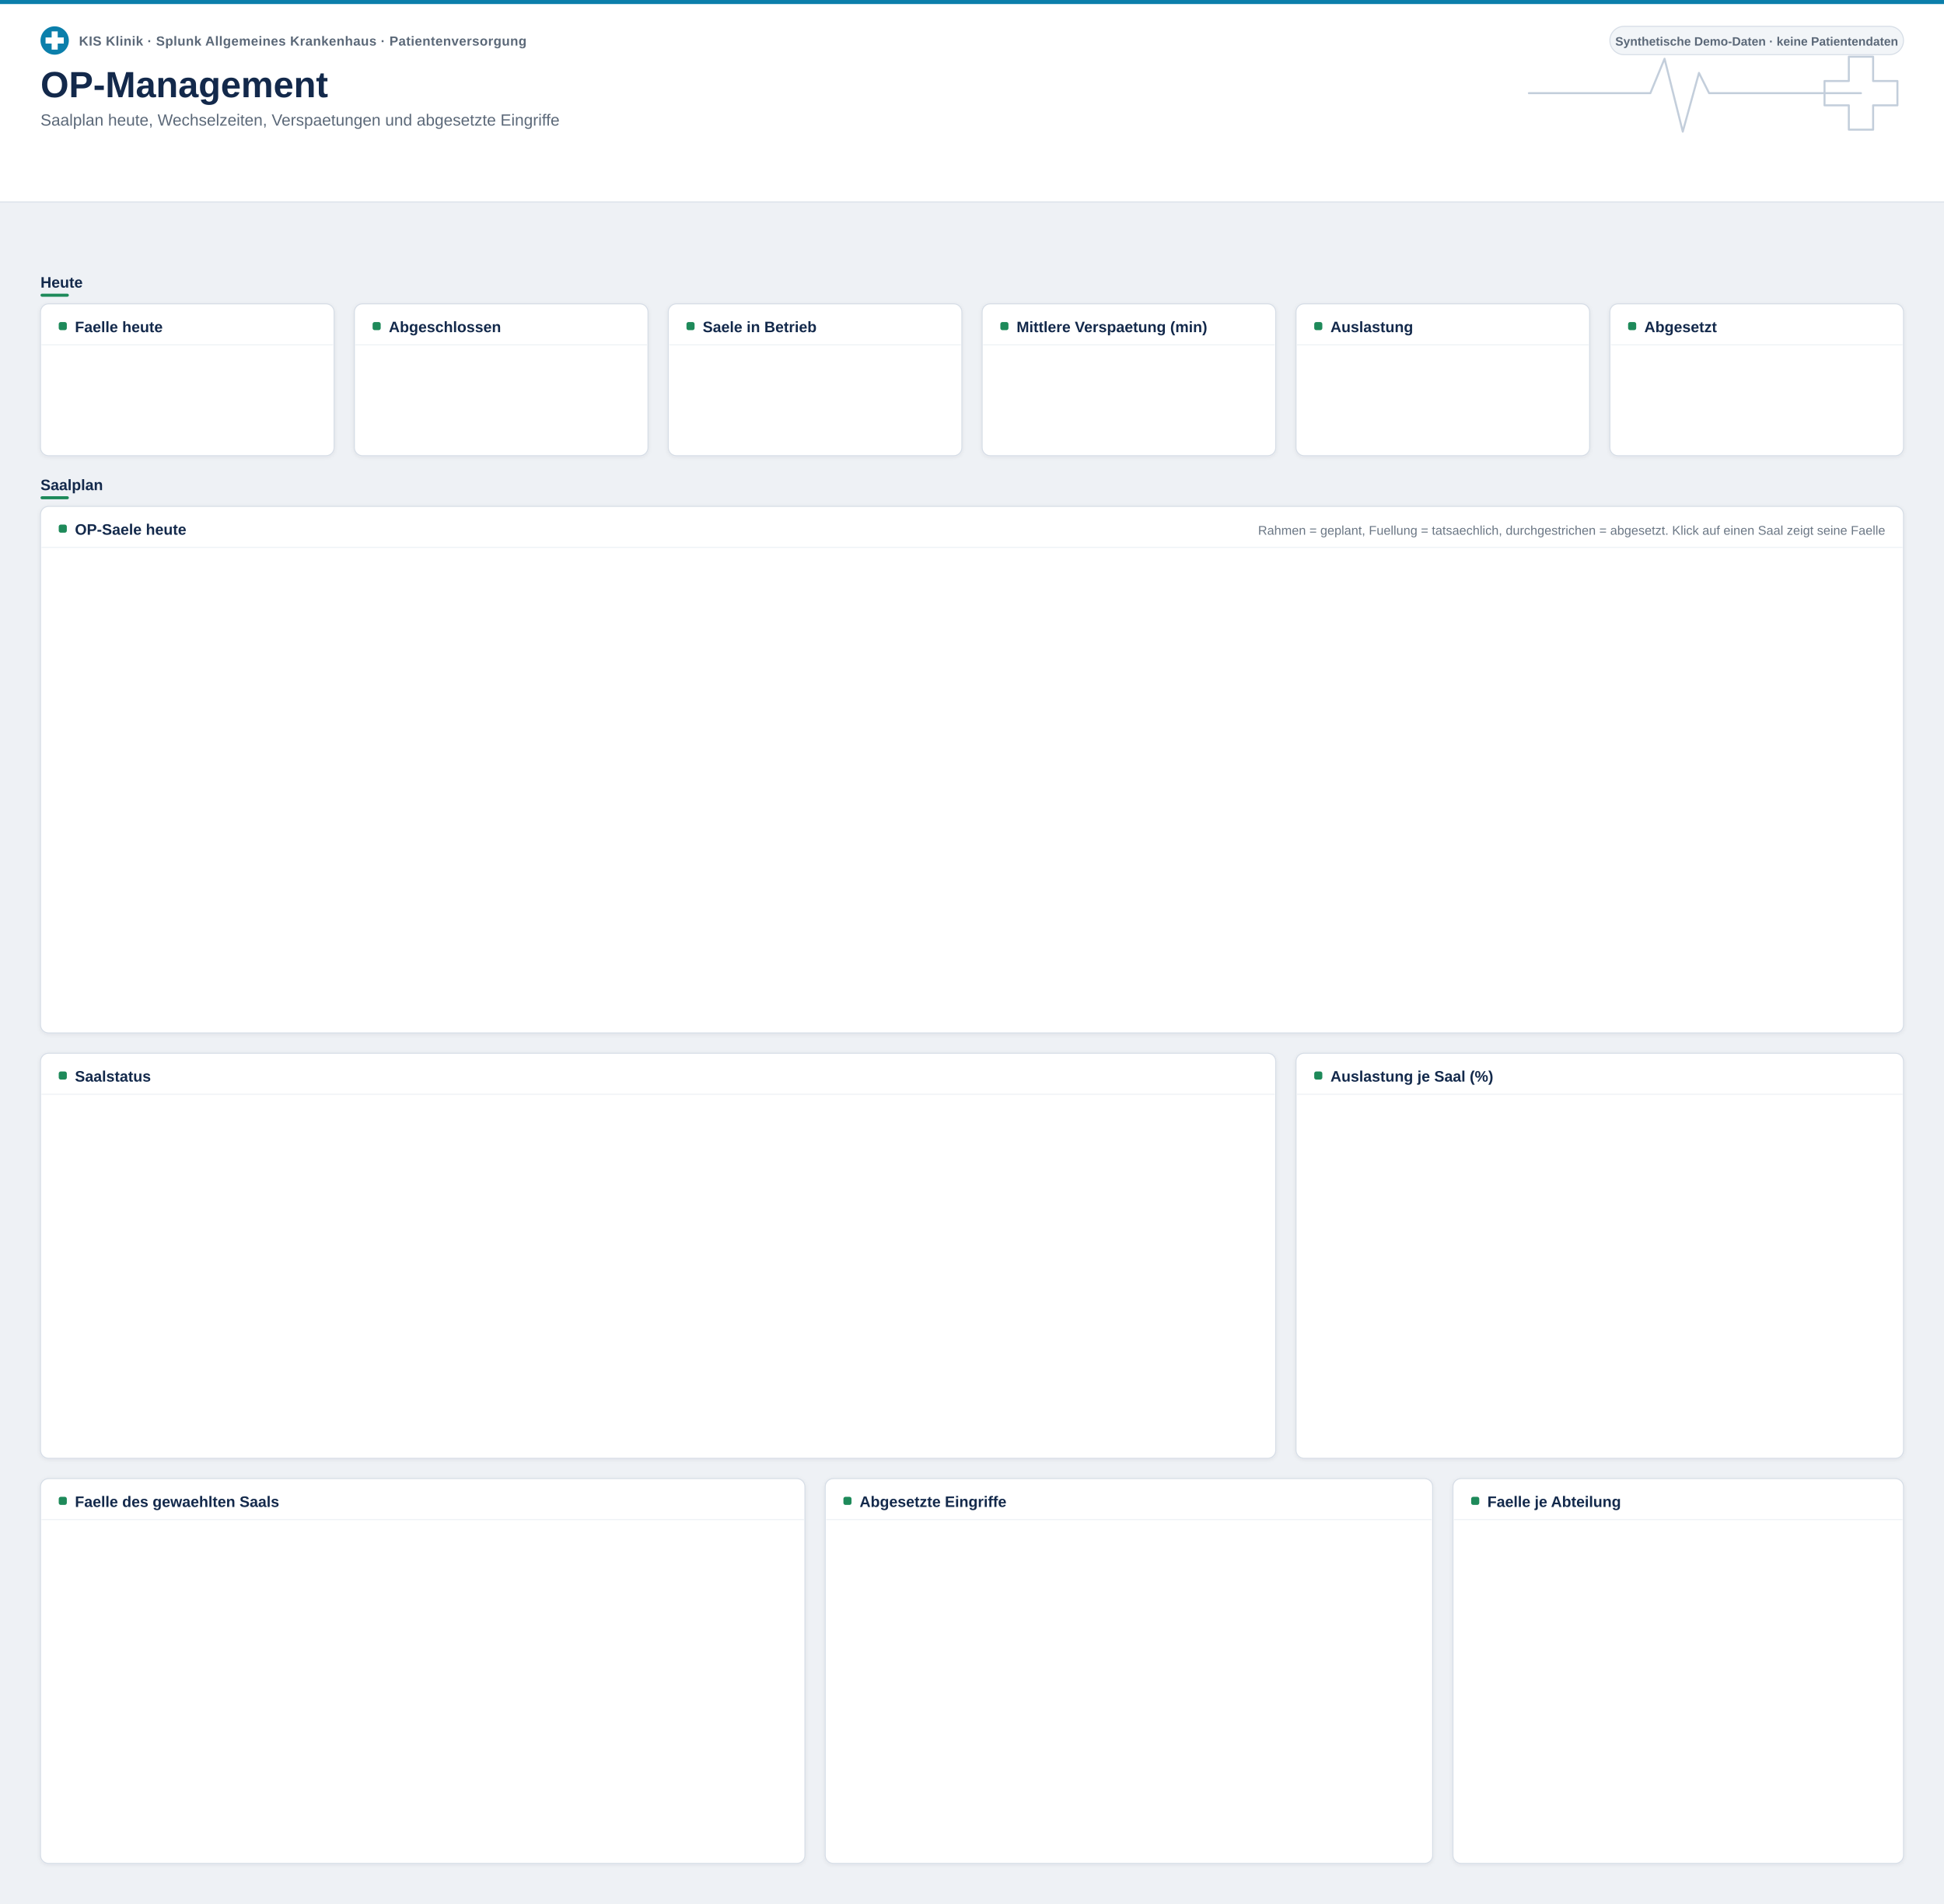
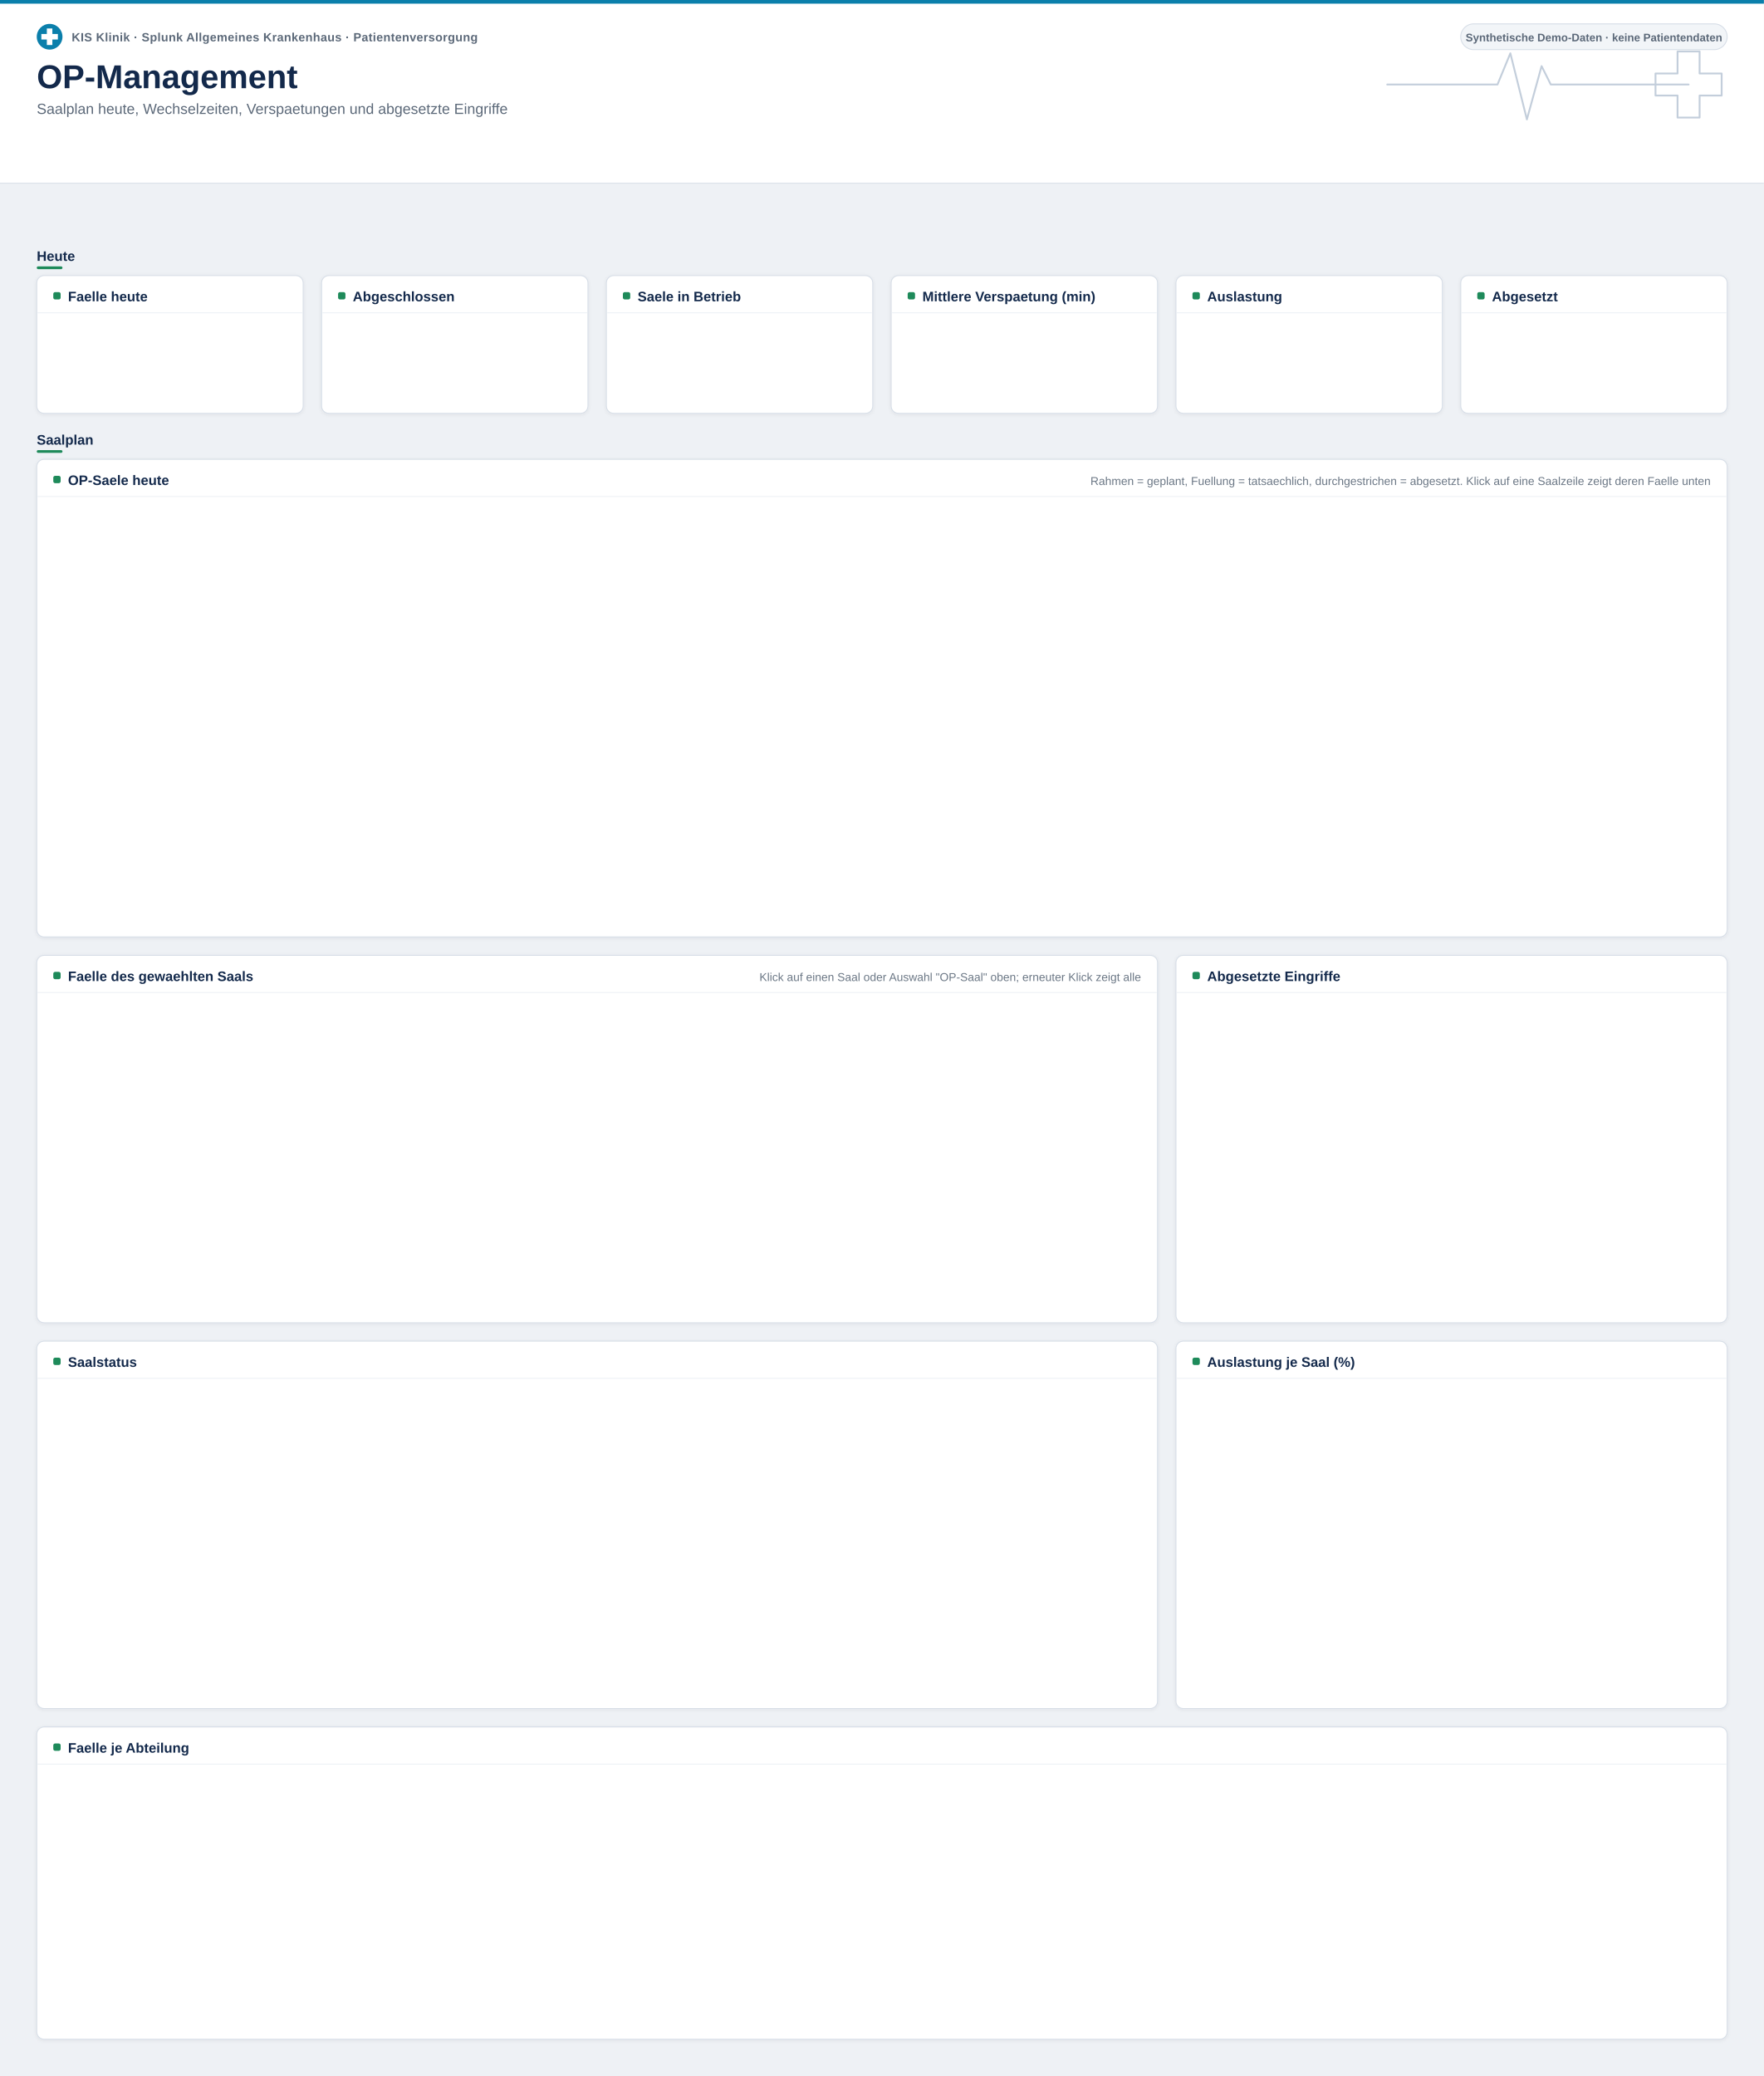
- <svg xmlns="http://www.w3.org/2000/svg" width="1920" height="1880" viewBox="0 0 1920 1880">
+ <svg xmlns="http://www.w3.org/2000/svg" width="1920" height="2260" viewBox="0 0 1920 2260">
  <defs>
    <filter id="card" x="-5%" y="-5%" width="110%" height="115%">
      <feDropShadow dx="0" dy="1" stdDeviation="2" flood-color="#13294b" flood-opacity="0.07" />
    </filter>
    <style>
      .pt { font: 600 15px 'Segoe UI', 'Source Sans Pro', 'Helvetica Neue', Arial, sans-serif; fill: #13294b; }
      .ph { font: 400 12.5px 'Segoe UI', 'Source Sans Pro', 'Helvetica Neue', Arial, sans-serif; fill: #6b7785; }
      .sec { font: 700 15px 'Segoe UI', 'Source Sans Pro', 'Helvetica Neue', Arial, sans-serif; fill: #13294b; }
    </style>
  </defs>
-   <rect width="1920" height="1880" fill="#eef1f5" />
+   <rect width="1920" height="2260" fill="#eef1f5" />
  <rect width="1920" height="200" fill="#ffffff" />
  <rect width="1920" height="4" fill="#0b7fab" />
  <rect x="0" y="199" width="1920" height="1" fill="#d6dde6" />
  <g>
    <path fill="none" stroke="#c3cedb" stroke-width="2" stroke-linecap="round" stroke-linejoin="round" d="M1510 92 h120 l14 -34 l18 72 l16 -58 l10 20 h150" />
    <path fill="none" stroke="#c3cedb" stroke-width="2" stroke-linecap="round" stroke-linejoin="round" d="M1826 56 h24 v24 h24 v24 h-24 v24 h-24 v-24 h-24 v-24 h24 z" />
  </g>
  <circle cx="54" cy="40" r="14" fill="#0b7fab" />
  <path d="M51 31 h6 v6 h6 v6 h-6 v6 h-6 v-6 h-6 v-6 h6 z" fill="#ffffff" />
  <text x="78" y="45" style="font: 600 13px 'Segoe UI', 'Source Sans Pro', 'Helvetica Neue', Arial, sans-serif; letter-spacing: 0.3px; fill: #5b6878;">KIS Klinik · Splunk Allgemeines Krankenhaus · Patientenversorgung</text>
  <rect x="1590" y="26" width="290" height="28" rx="14" fill="#f2f5f8" stroke="#d6dde6" />
  <text x="1735" y="45" text-anchor="middle" style="font: 600 12px 'Segoe UI', 'Source Sans Pro', 'Helvetica Neue', Arial, sans-serif; fill: #5b6878;">Synthetische Demo-Daten · keine Patientendaten</text>
  <text x="40" y="96" style="font: 600 36px 'Segoe UI', 'Source Sans Pro', 'Helvetica Neue', Arial, sans-serif; fill: #13294b;">OP-Management</text>
  <text x="40" y="124" style="font: 400 16px 'Segoe UI', 'Source Sans Pro', 'Helvetica Neue', Arial, sans-serif; fill: #5b6878;">Saalplan heute, Wechselzeiten, Verspaetungen und abgesetzte Eingriffe</text>
  <g>
    <text x="40" y="284" class="sec">Heute</text>
    <rect x="40" y="290" width="28" height="3" rx="1.5" fill="#1e8a5a" />
    <text x="40" y="484" class="sec">Saalplan</text>
    <rect x="40" y="490" width="28" height="3" rx="1.5" fill="#1e8a5a" />
  </g>
  <g>
    <rect x="40" y="300" width="290" height="150" rx="8" fill="#ffffff" stroke="#d6dde6" filter="url(#card)" />
    <rect x="58" y="318" width="8" height="8" rx="2" fill="#1e8a5a" />
    <text x="74" y="328" class="pt">Faelle heute</text>
    <line x1="41" y1="340.5" x2="329" y2="340.5" stroke="#edf1f5" />
    <rect x="350" y="300" width="290" height="150" rx="8" fill="#ffffff" stroke="#d6dde6" filter="url(#card)" />
    <rect x="368" y="318" width="8" height="8" rx="2" fill="#1e8a5a" />
    <text x="384" y="328" class="pt">Abgeschlossen</text>
    <line x1="351" y1="340.5" x2="639" y2="340.5" stroke="#edf1f5" />
    <rect x="660" y="300" width="290" height="150" rx="8" fill="#ffffff" stroke="#d6dde6" filter="url(#card)" />
    <rect x="678" y="318" width="8" height="8" rx="2" fill="#1e8a5a" />
    <text x="694" y="328" class="pt">Saele in Betrieb</text>
    <line x1="661" y1="340.5" x2="949" y2="340.5" stroke="#edf1f5" />
    <rect x="970" y="300" width="290" height="150" rx="8" fill="#ffffff" stroke="#d6dde6" filter="url(#card)" />
    <rect x="988" y="318" width="8" height="8" rx="2" fill="#1e8a5a" />
    <text x="1004" y="328" class="pt">Mittlere Verspaetung (min)</text>
    <line x1="971" y1="340.5" x2="1259" y2="340.5" stroke="#edf1f5" />
    <rect x="1280" y="300" width="290" height="150" rx="8" fill="#ffffff" stroke="#d6dde6" filter="url(#card)" />
    <rect x="1298" y="318" width="8" height="8" rx="2" fill="#1e8a5a" />
    <text x="1314" y="328" class="pt">Auslastung</text>
    <line x1="1281" y1="340.5" x2="1569" y2="340.5" stroke="#edf1f5" />
    <rect x="1590" y="300" width="290" height="150" rx="8" fill="#ffffff" stroke="#d6dde6" filter="url(#card)" />
    <rect x="1608" y="318" width="8" height="8" rx="2" fill="#1e8a5a" />
    <text x="1624" y="328" class="pt">Abgesetzt</text>
    <line x1="1591" y1="340.5" x2="1879" y2="340.5" stroke="#edf1f5" />
    <rect x="40" y="500" width="1840" height="520" rx="8" fill="#ffffff" stroke="#d6dde6" filter="url(#card)" />
    <rect x="58" y="518" width="8" height="8" rx="2" fill="#1e8a5a" />
    <text x="74" y="528" class="pt">OP-Saele heute</text>
-     <text x="1862" y="528" class="ph" text-anchor="end">Rahmen = geplant, Fuellung = tatsaechlich, durchgestrichen = abgesetzt. Klick auf einen Saal zeigt seine Faelle</text>
+     <text x="1862" y="528" class="ph" text-anchor="end">Rahmen = geplant, Fuellung = tatsaechlich, durchgestrichen = abgesetzt. Klick auf eine Saalzeile zeigt deren Faelle unten</text>
    <line x1="41" y1="540.5" x2="1879" y2="540.5" stroke="#edf1f5" />
    <rect x="40" y="1040" width="1220" height="400" rx="8" fill="#ffffff" stroke="#d6dde6" filter="url(#card)" />
    <rect x="58" y="1058" width="8" height="8" rx="2" fill="#1e8a5a" />
-     <text x="74" y="1068" class="pt">Saalstatus</text>
+     <text x="74" y="1068" class="pt">Faelle des gewaehlten Saals</text>
+     <text x="1242" y="1068" class="ph" text-anchor="end">Klick auf einen Saal oder Auswahl "OP-Saal" oben; erneuter Klick zeigt alle</text>
    <line x1="41" y1="1080.5" x2="1259" y2="1080.5" stroke="#edf1f5" />
    <rect x="1280" y="1040" width="600" height="400" rx="8" fill="#ffffff" stroke="#d6dde6" filter="url(#card)" />
    <rect x="1298" y="1058" width="8" height="8" rx="2" fill="#1e8a5a" />
-     <text x="1314" y="1068" class="pt">Auslastung je Saal (%)</text>
+     <text x="1314" y="1068" class="pt">Abgesetzte Eingriffe</text>
    <line x1="1281" y1="1080.5" x2="1879" y2="1080.5" stroke="#edf1f5" />
-     <rect x="40" y="1460" width="755" height="380" rx="8" fill="#ffffff" stroke="#d6dde6" filter="url(#card)" />
+     <rect x="40" y="1460" width="1220" height="400" rx="8" fill="#ffffff" stroke="#d6dde6" filter="url(#card)" />
    <rect x="58" y="1478" width="8" height="8" rx="2" fill="#1e8a5a" />
-     <text x="74" y="1488" class="pt">Faelle des gewaehlten Saals</text>
-     <line x1="41" y1="1500.5" x2="794" y2="1500.5" stroke="#edf1f5" />
-     <rect x="815" y="1460" width="600" height="380" rx="8" fill="#ffffff" stroke="#d6dde6" filter="url(#card)" />
-     <rect x="833" y="1478" width="8" height="8" rx="2" fill="#1e8a5a" />
-     <text x="849" y="1488" class="pt">Abgesetzte Eingriffe</text>
-     <line x1="816" y1="1500.5" x2="1414" y2="1500.5" stroke="#edf1f5" />
-     <rect x="1435" y="1460" width="445" height="380" rx="8" fill="#ffffff" stroke="#d6dde6" filter="url(#card)" />
-     <rect x="1453" y="1478" width="8" height="8" rx="2" fill="#1e8a5a" />
-     <text x="1469" y="1488" class="pt">Faelle je Abteilung</text>
-     <line x1="1436" y1="1500.5" x2="1879" y2="1500.5" stroke="#edf1f5" />
+     <text x="74" y="1488" class="pt">Saalstatus</text>
+     <line x1="41" y1="1500.5" x2="1259" y2="1500.5" stroke="#edf1f5" />
+     <rect x="1280" y="1460" width="600" height="400" rx="8" fill="#ffffff" stroke="#d6dde6" filter="url(#card)" />
+     <rect x="1298" y="1478" width="8" height="8" rx="2" fill="#1e8a5a" />
+     <text x="1314" y="1488" class="pt">Auslastung je Saal (%)</text>
+     <line x1="1281" y1="1500.5" x2="1879" y2="1500.5" stroke="#edf1f5" />
+     <rect x="40" y="1880" width="1840" height="340" rx="8" fill="#ffffff" stroke="#d6dde6" filter="url(#card)" />
+     <rect x="58" y="1898" width="8" height="8" rx="2" fill="#1e8a5a" />
+     <text x="74" y="1908" class="pt">Faelle je Abteilung</text>
+     <line x1="41" y1="1920.5" x2="1879" y2="1920.5" stroke="#edf1f5" />
  </g>
</svg>
